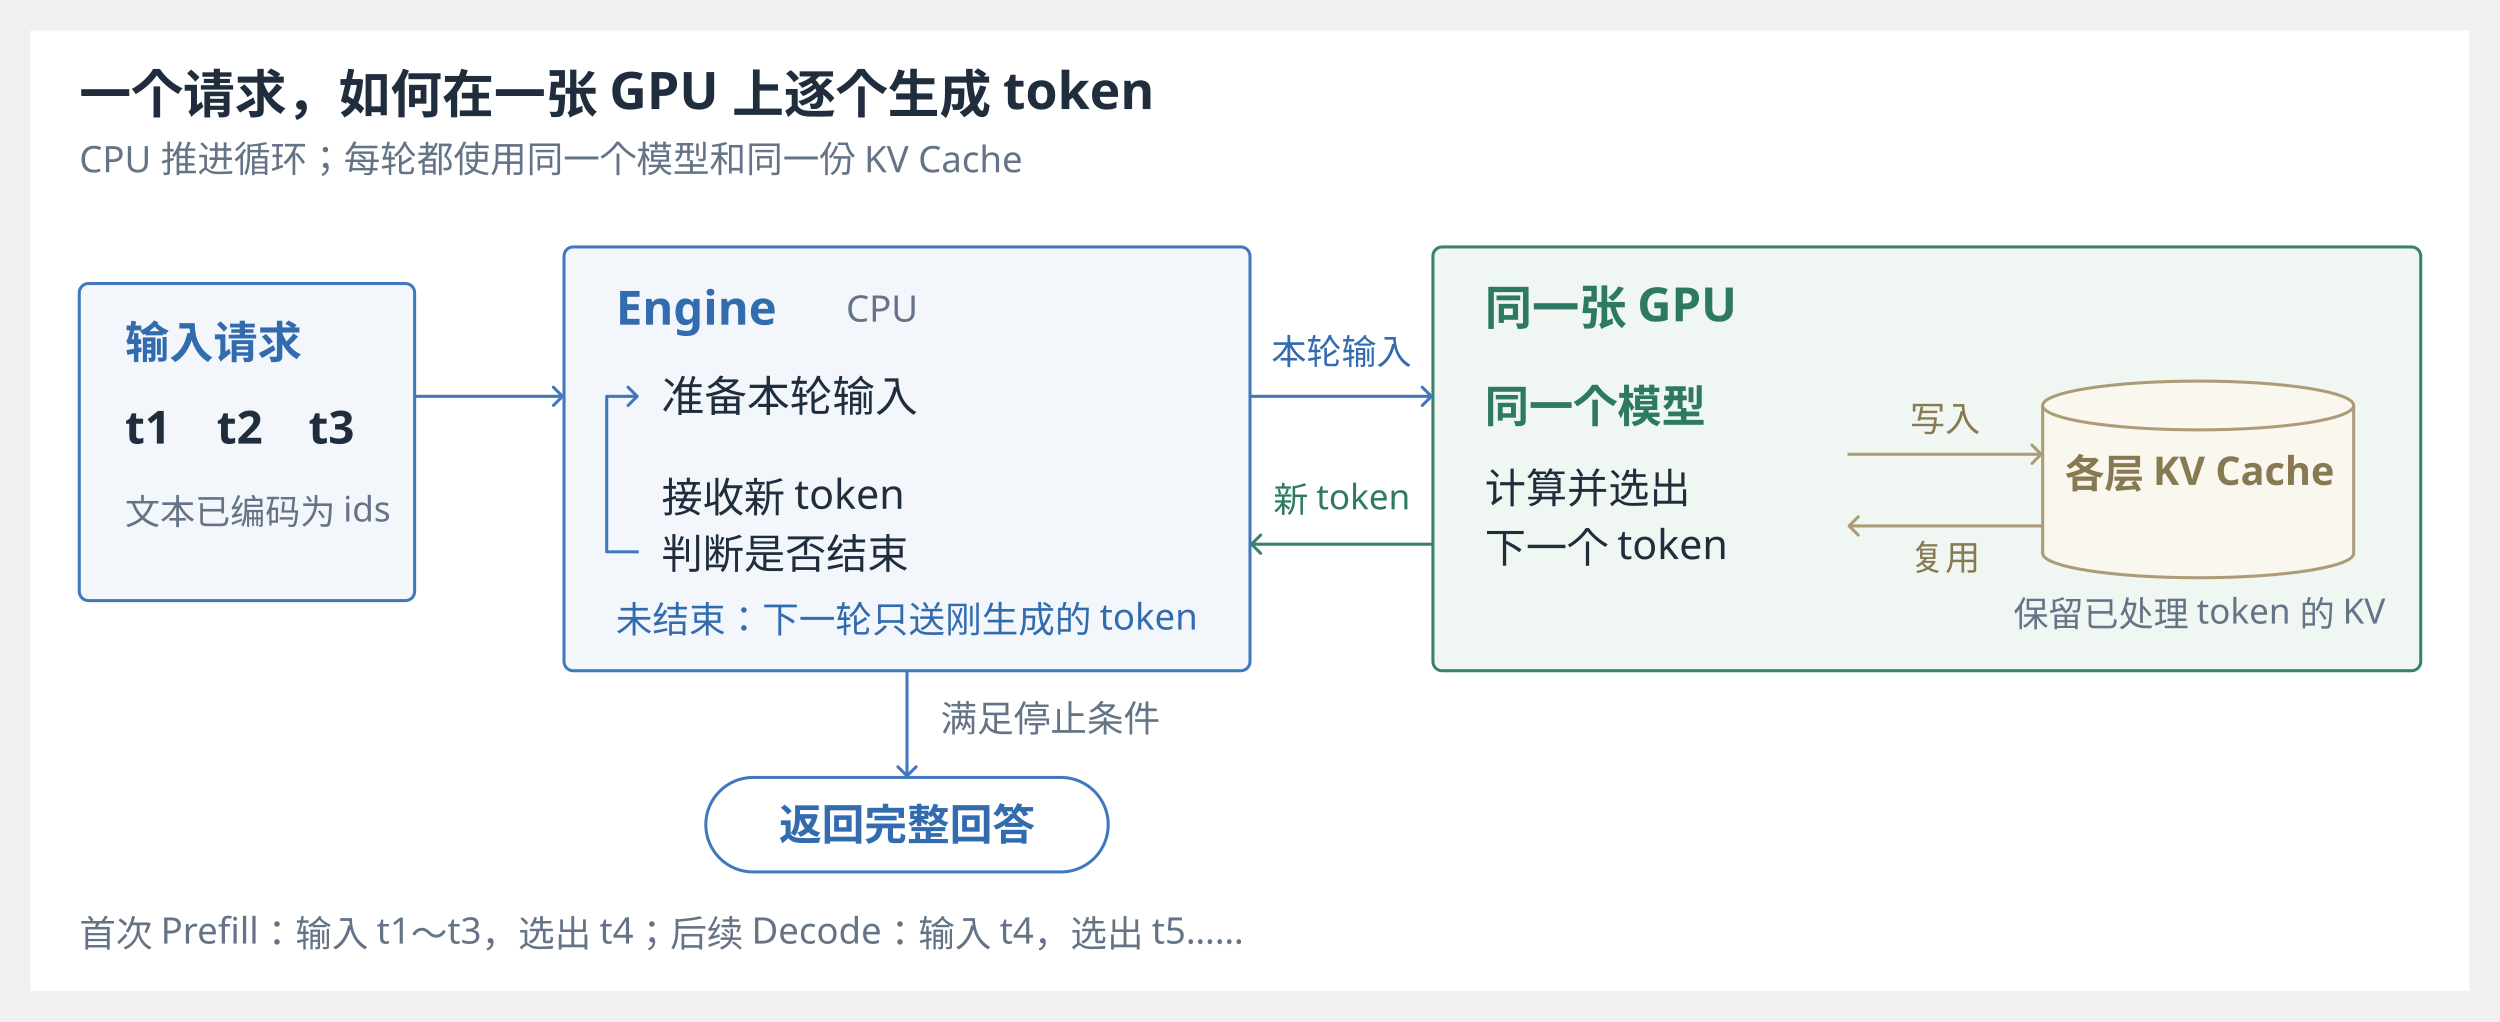
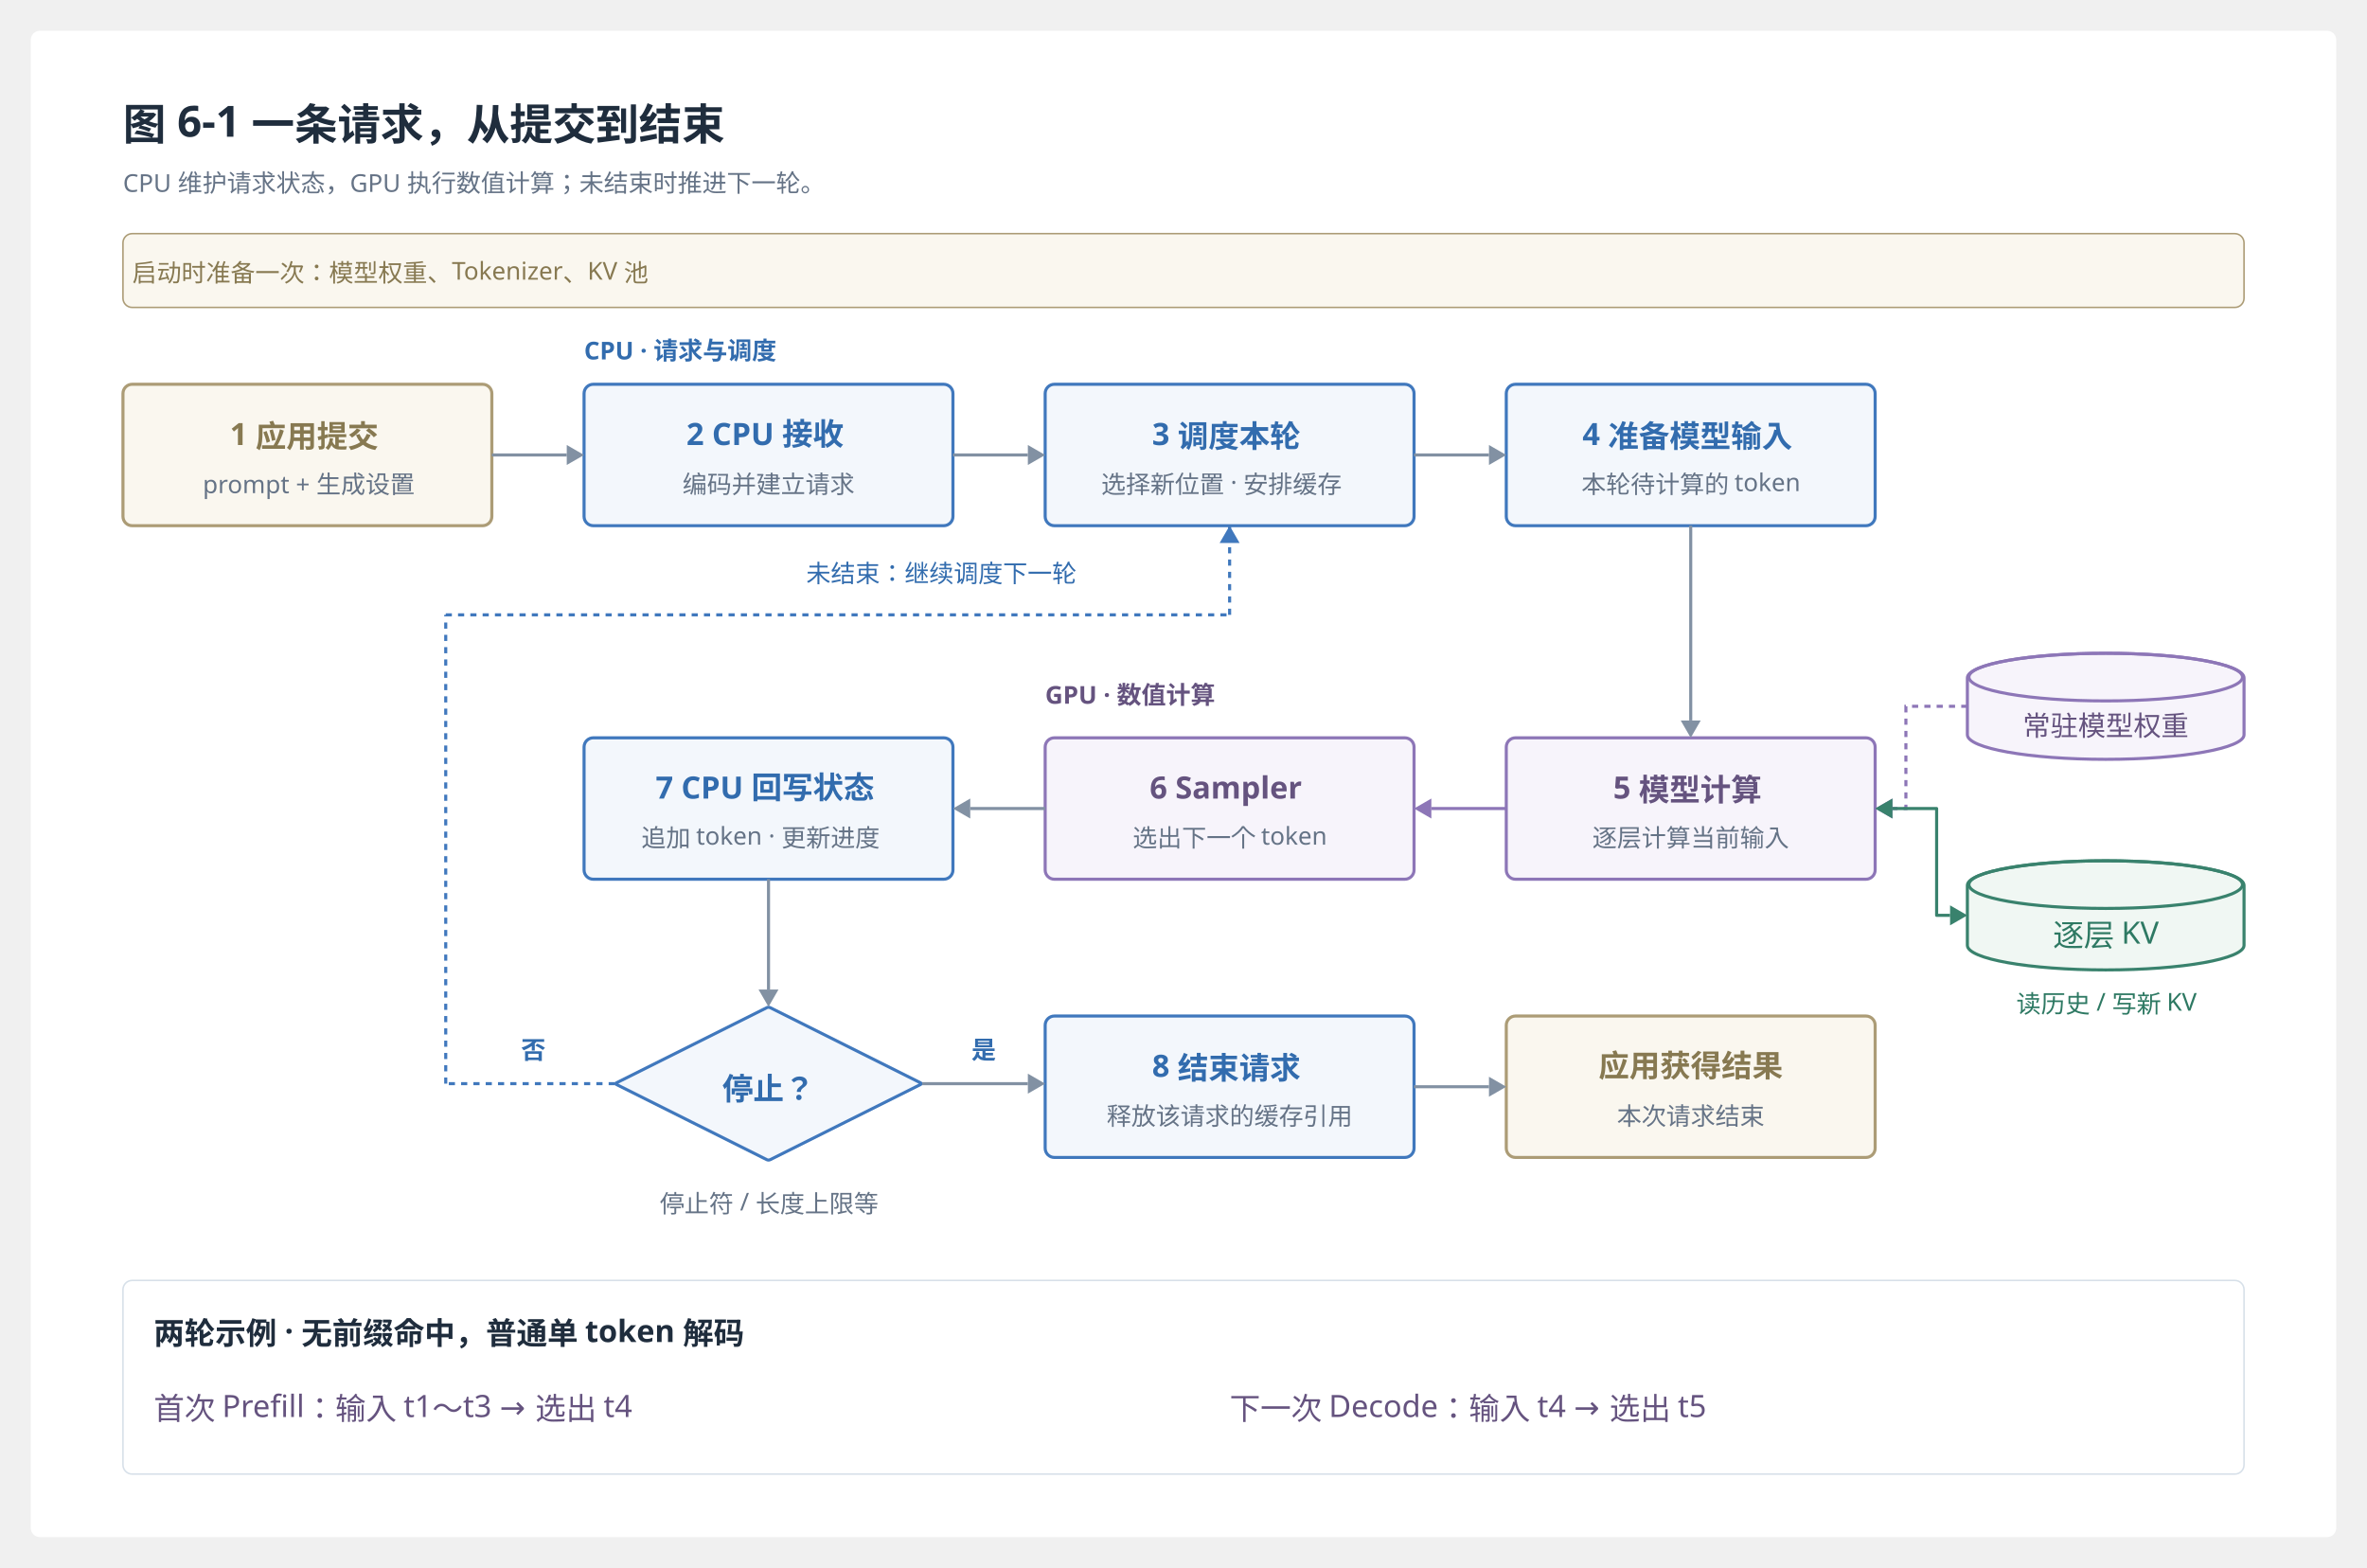
- <svg xmlns="http://www.w3.org/2000/svg" width="1640" height="670" viewBox="-20 -20 1640 670">
+ <svg xmlns="http://www.w3.org/2000/svg" width="1540" height="1020" viewBox="-20 -20 1540 1020">
  <defs>
-     <marker id="connector-arrow-0" markerUnits="userSpaceOnUse" markerWidth="40" markerHeight="40" refX="7" refY="0" orient="auto" overflow="visible">
-       <path fill="none" stroke="#4078bd" stroke-width="2" stroke-linecap="round" stroke-linejoin="round" d="M 0 -6 L 6 0 L 0 6 M 0 0 L 6 0" />
-     </marker>
-     <marker id="connector-arrow-1" markerUnits="userSpaceOnUse" markerWidth="40" markerHeight="40" refX="7" refY="0" orient="auto" overflow="visible">
-       <path fill="none" stroke="#ac9c76" stroke-width="2" stroke-linecap="round" stroke-linejoin="round" d="M 0 -6 L 6 0 L 0 6 M 0 0 L 6 0" />
-     </marker>
-     <marker id="connector-arrow-2" markerUnits="userSpaceOnUse" markerWidth="40" markerHeight="40" refX="7" refY="0" orient="auto" overflow="visible">
-       <path fill="none" stroke="#ac9c76" stroke-width="2" stroke-linecap="round" stroke-linejoin="round" d="M 0 -6 L 6 0 L 0 6 M 0 0 L 6 0" />
-     </marker>
-     <marker id="connector-arrow-3" markerUnits="userSpaceOnUse" markerWidth="40" markerHeight="40" refX="7" refY="0" orient="auto" overflow="visible">
-       <path fill="none" stroke="#4078bd" stroke-width="2" stroke-linecap="round" stroke-linejoin="round" d="M 0 -6 L 6 0 L 0 6 M 0 0 L 6 0" />
-     </marker>
-     <marker id="connector-arrow-4" markerUnits="userSpaceOnUse" markerWidth="40" markerHeight="40" refX="7" refY="0" orient="auto" overflow="visible">
-       <path fill="none" stroke="#4078bd" stroke-width="2" stroke-linecap="round" stroke-linejoin="round" d="M 0 -6 L 6 0 L 0 6 M 0 0 L 6 0" />
-     </marker>
-     <marker id="connector-arrow-5" markerUnits="userSpaceOnUse" markerWidth="40" markerHeight="40" refX="7" refY="0" orient="auto" overflow="visible">
-       <path fill="none" stroke="#39826d" stroke-width="2" stroke-linecap="round" stroke-linejoin="round" d="M 0 -6 L 6 0 L 0 6 M 0 0 L 6 0" />
-     </marker>
-     <marker id="connector-arrow-6" markerUnits="userSpaceOnUse" markerWidth="40" markerHeight="40" refX="7" refY="0" orient="auto" overflow="visible">
-       <path fill="none" stroke="#4078bd" stroke-width="2" stroke-linecap="round" stroke-linejoin="round" d="M 0 -6 L 6 0 L 0 6 M 0 0 L 6 0" />
+     <marker id="connector-arrow-0" markerUnits="userSpaceOnUse" markerWidth="40" markerHeight="40" refX="11.258" refY="0" orient="auto" overflow="visible">
+       <path fill="#8291a3" stroke="none" d="M 11.258 0 L 0 -6.5 L 0 6.5 Z" />
+     </marker>
+     <marker id="connector-arrow-1" markerUnits="userSpaceOnUse" markerWidth="40" markerHeight="40" refX="11.258" refY="0" orient="auto" overflow="visible">
+       <path fill="#8291a3" stroke="none" d="M 11.258 0 L 0 -6.5 L 0 6.5 Z" />
+     </marker>
+     <marker id="connector-arrow-2" markerUnits="userSpaceOnUse" markerWidth="40" markerHeight="40" refX="11.258" refY="0" orient="auto" overflow="visible">
+       <path fill="#8291a3" stroke="none" d="M 11.258 0 L 0 -6.5 L 0 6.5 Z" />
+     </marker>
+     <marker id="connector-arrow-3" markerUnits="userSpaceOnUse" markerWidth="40" markerHeight="40" refX="11.258" refY="0" orient="auto" overflow="visible">
+       <path fill="#8291a3" stroke="none" d="M 11.258 0 L 0 -6.5 L 0 6.5 Z" />
+     </marker>
+     <marker id="connector-arrow-4" markerUnits="userSpaceOnUse" markerWidth="40" markerHeight="40" refX="11.258" refY="0" orient="auto" overflow="visible">
+       <path fill="#8d76b7" stroke="none" d="M 11.258 0 L 0 -6.5 L 0 6.5 Z" />
+     </marker>
+     <marker id="connector-arrow-5" markerUnits="userSpaceOnUse" markerWidth="40" markerHeight="40" refX="11.258" refY="0" orient="auto" overflow="visible">
+       <path fill="#8291a3" stroke="none" d="M 11.258 0 L 0 -6.5 L 0 6.5 Z" />
+     </marker>
+     <marker id="connector-arrow-6" markerUnits="userSpaceOnUse" markerWidth="40" markerHeight="40" refX="11.258" refY="0" orient="auto" overflow="visible">
+       <path fill="#8291a3" stroke="none" d="M 11.258 0 L 0 -6.5 L 0 6.5 Z" />
+     </marker>
+     <marker id="connector-arrow-7" markerUnits="userSpaceOnUse" markerWidth="40" markerHeight="40" refX="11.258" refY="0" orient="auto" overflow="visible">
+       <path fill="#8291a3" stroke="none" d="M 11.258 0 L 0 -6.5 L 0 6.5 Z" />
+     </marker>
+     <marker id="connector-arrow-8" markerUnits="userSpaceOnUse" markerWidth="40" markerHeight="40" refX="11.258" refY="0" orient="auto" overflow="visible">
+       <path fill="#8291a3" stroke="none" d="M 11.258 0 L 0 -6.5 L 0 6.5 Z" />
+     </marker>
+     <marker id="connector-arrow-9" markerUnits="userSpaceOnUse" markerWidth="40" markerHeight="40" refX="11.258" refY="0" orient="auto" overflow="visible">
+       <path fill="#4078bd" stroke="none" d="M 11.258 0 L 0 -6.5 L 0 6.5 Z" />
+     </marker>
+     <marker id="connector-arrow-10" markerUnits="userSpaceOnUse" markerWidth="40" markerHeight="40" refX="11.258" refY="0" orient="auto" overflow="visible">
+       <path fill="#8d76b7" stroke="none" d="M 11.258 0 L 0 -6.5 L 0 6.5 Z" />
+     </marker>
+     <marker id="connector-arrow-11" markerUnits="userSpaceOnUse" markerWidth="40" markerHeight="40" refX="-11.258" refY="0" orient="auto" overflow="visible">
+       <path fill="#39826d" stroke="none" d="M 11.258 0 L 0 -6.5 L 0 6.5 Z" transform="scale(-1,1)" />
+     </marker>
+     <marker id="connector-arrow-12" markerUnits="userSpaceOnUse" markerWidth="40" markerHeight="40" refX="11.258" refY="0" orient="auto" overflow="visible">
+       <path fill="#39826d" stroke="none" d="M 11.258 0 L 0 -6.5 L 0 6.5 Z" />
    </marker>
  </defs>
-   <g id="o1:1" transform="translate(0, 0)">
-     <rect x="0" y="0" width="1600" height="630" fill="#ffffff" stroke="none" stroke-width="0" rx="0" ry="0" />
-   </g>
-   <g id="a1:1" transform="translate(32, 13.999)">
-     <text font-size="34" font-family="Noto Sans SC" font-weight="bold" fill="#1f2d3d" text-anchor="start" dominant-baseline="alphabetic" x="0">
-       <tspan x="0" y="40.001">
-         <tspan x="0" text-anchor="start">一个请求，如何在一张 GPU 上逐个生成 token</tspan>
-       </tspan>
-     </text>
-   </g>
-   <g id="a1:2" transform="translate(32, 64.764)">
-     <text font-size="24" font-family="Noto Sans SC" font-weight="normal" fill="#657386" text-anchor="start" dominant-baseline="alphabetic" x="0">
-       <tspan x="0" y="28.236">
-         <tspan x="0" text-anchor="start">CPU 推进循环；每轮都使用同一个模型和同一份 KV Cache</tspan>
-       </tspan>
-     </text>
-   </g>
-   <g id="o1:2" transform="translate(32, 166)">
-     <rect x="0" y="0" width="220" height="208" fill="#f3f7fc" stroke="#4078bd" stroke-width="2" rx="6" ry="6" />
-   </g>
-   <g id="a1:3" transform="translate(62, 180.8815)">
-     <text font-size="29" font-family="Noto Sans SC" font-weight="bold" fill="#326cae" text-anchor="start" dominant-baseline="alphabetic" x="0">
-       <tspan x="0" y="34.119">
-         <tspan x="0" text-anchor="start">输入请求</tspan>
-       </tspan>
-     </text>
-   </g>
-   <g id="a1:4" transform="translate(62, 235.705)">
-     <text font-size="30" font-family="Noto Sans SC" font-weight="bold" fill="#1f2d3d" text-anchor="start" dominant-baseline="alphabetic" x="0">
-       <tspan x="0" y="35.295">
-         <tspan x="0" text-anchor="start">t1　t2　t3</tspan>
-       </tspan>
-     </text>
-   </g>
-   <g id="a1:5" transform="translate(62, 296.9405)">
-     <text font-size="23" font-family="Noto Sans SC" font-weight="normal" fill="#657386" text-anchor="start" dominant-baseline="alphabetic" x="0">
-       <tspan x="0" y="27.06">
-         <tspan x="0" text-anchor="start">文本已编码为 ids</tspan>
-       </tspan>
-     </text>
-   </g>
-   <g id="o1:3" transform="translate(350, 142)">
-     <rect x="0" y="0" width="450" height="278" fill="#f3f7fc" stroke="#4078bd" stroke-width="2" rx="6" ry="6" />
-   </g>
-   <g id="a1:6" transform="translate(384, 156.5285)">
-     <text font-size="31" font-family="Noto Sans SC" font-weight="bold" fill="#326cae" text-anchor="start" dominant-baseline="alphabetic" x="0">
-       <tspan x="0" y="36.472">
-         <tspan x="0" text-anchor="start">Engine</tspan>
-       </tspan>
-     </text>
-   </g>
-   <g id="a1:7" transform="translate(535, 162.764)">
-     <text font-size="24" font-family="Noto Sans SC" font-weight="normal" fill="#657386" text-anchor="start" dominant-baseline="alphabetic" x="0">
-       <tspan x="0" y="28.236">
-         <tspan x="0" text-anchor="start">CPU</tspan>
-       </tspan>
-     </text>
-   </g>
-   <g id="a1:8" transform="translate(414, 217.058)">
+   <g id="o12:30" transform="translate(0, 0)">
+     <rect x="0" y="0" width="1500" height="980" fill="#ffffff" stroke="none" stroke-width="0" rx="6" ry="6" />
+   </g>
+   <g id="a12:62" transform="translate(60, 38)">
    <text font-size="28" font-family="Noto Sans SC" font-weight="normal" fill="#1f2d3d" text-anchor="start" dominant-baseline="alphabetic" x="0">
      <tspan x="0" y="32.942">
-         <tspan x="0" text-anchor="start">准备本轮输入</tspan>
-       </tspan>
-     </text>
-   </g>
-   <g id="a1:9" transform="translate(414, 284.2345)">
-     <text font-size="27" font-family="Noto Sans SC" font-weight="normal" fill="#1f2d3d" text-anchor="start" dominant-baseline="alphabetic" x="0">
-       <tspan x="0" y="31.765">
-         <tspan x="0" text-anchor="start">接收新 token</tspan>
-       </tspan>
-     </text>
-   </g>
-   <g id="a1:10" transform="translate(414, 321.2345)">
-     <text font-size="27" font-family="Noto Sans SC" font-weight="normal" fill="#1f2d3d" text-anchor="start" dominant-baseline="alphabetic" x="0">
-       <tspan x="0" y="31.765">
-         <tspan x="0" text-anchor="start">判断是否结束</tspan>
-       </tspan>
-     </text>
-   </g>
-   <g id="a1:11" transform="translate(384, 366.764)">
-     <text font-size="24" font-family="Noto Sans SC" font-weight="normal" fill="#326cae" text-anchor="start" dominant-baseline="alphabetic" x="0">
-       <tspan x="0" y="28.236">
-         <tspan x="0" text-anchor="start">未结束：下一轮只送刚生成的 token</tspan>
-       </tspan>
-     </text>
-   </g>
-   <g id="c1:1" transform="translate(378, 240)">
-     <path fill="none" stroke="#4078bd" stroke-width="2" stroke-linecap="butt" stroke-linejoin="round" marker-end="url(#connector-arrow-0)" stroke-dasharray="0 0 137 7" d="M 21 102 L 0 102 L 0 0 L 21 0" />
-   </g>
-   <g id="o1:4" transform="translate(920, 142)">
-     <rect x="0" y="0" width="648" height="278" fill="#f0f7f3" stroke="#39826d" stroke-width="2" rx="6" ry="6" />
-   </g>
-   <g id="a1:12" transform="translate(954, 156.5285)">
-     <text font-size="31" font-family="Noto Sans SC" font-weight="bold" fill="#2e7963" text-anchor="start" dominant-baseline="alphabetic" x="0">
-       <tspan x="0" y="36.472">
-         <tspan x="0" text-anchor="start">同一张 GPU</tspan>
-       </tspan>
-     </text>
-   </g>
-   <g id="a1:13" transform="translate(954, 222.8815)">
-     <text font-size="29" font-family="Noto Sans SC" font-weight="bold" fill="#2e7963" text-anchor="start" dominant-baseline="alphabetic" x="0">
-       <tspan x="0" y="34.119">
-         <tspan x="0" text-anchor="start">同一个模型</tspan>
-       </tspan>
-     </text>
-   </g>
-   <g id="a1:14" transform="translate(954, 278.2345)">
-     <text font-size="27" font-family="Noto Sans SC" font-weight="normal" fill="#1f2d3d" text-anchor="start" dominant-baseline="alphabetic" x="0">
-       <tspan x="0" y="31.765">
-         <tspan x="0" text-anchor="start">计算并选出</tspan>
-       </tspan>
-     </text>
-   </g>
-   <g id="a1:15" transform="translate(954, 317.2345)">
-     <text font-size="27" font-family="Noto Sans SC" font-weight="normal" fill="#1f2d3d" text-anchor="start" dominant-baseline="alphabetic" x="0">
-       <tspan x="0" y="31.765">
-         <tspan x="0" text-anchor="start">下一个 token</tspan>
-       </tspan>
-     </text>
-   </g>
-   <g id="o1:5" transform="translate(1320, 327)">
-     <ellipse fill="#faf7ef" stroke="#ac9c76" stroke-width="2" cx="102" cy="16" rx="102" ry="16" />
-   </g>
-   <g id="o1:6" transform="translate(1320, 246)">
-     <rect x="0" y="0" width="204" height="97" fill="#faf7ef" stroke="none" stroke-width="0" rx="0" ry="0" />
-   </g>
-   <g id="c1:2" transform="translate(1320, 246)">
-     <path fill="none" stroke="#ac9c76" stroke-width="2" stroke-linecap="round" stroke-linejoin="round" d="M 0 0 L 0 97" />
-   </g>
-   <g id="c1:3" transform="translate(1524, 246)">
-     <path fill="none" stroke="#ac9c76" stroke-width="2" stroke-linecap="round" stroke-linejoin="round" d="M 0 0 L 0 97" />
-   </g>
-   <g id="o1:7" transform="translate(1320, 230)">
-     <ellipse fill="#faf7ef" stroke="#ac9c76" stroke-width="2" cx="102" cy="16" rx="102" ry="16" />
-   </g>
-   <g id="a1:16" transform="translate(1334, 269.411)">
-     <text font-size="26" font-family="Noto Sans SC" font-weight="bold" fill="#877951" text-anchor="middle" dominant-baseline="alphabetic" x="88">
-       <tspan x="88" y="30.589">
-         <tspan x="0.445" text-anchor="start">各层 KV Cache</tspan>
-       </tspan>
-     </text>
-   </g>
-   <g id="a1:17" transform="translate(1300, 363.9405)">
-     <text font-size="23" font-family="Noto Sans SC" font-weight="normal" fill="#657386" text-anchor="middle" dominant-baseline="alphabetic" x="122">
-       <tspan x="122" y="27.06">
-         <tspan x="0.76" text-anchor="start">保留已处理 token 的 KV</tspan>
-       </tspan>
-     </text>
-   </g>
-   <g id="c1:4" transform="translate(1192, 278)">
-     <path fill="none" stroke="#ac9c76" stroke-width="2" stroke-linecap="butt" stroke-linejoin="round" marker-end="url(#connector-arrow-1)" stroke-dasharray="0 0 121 7" d="M 0 0 L 128 0" />
-   </g>
-   <g id="c1:5" transform="translate(1192, 325)">
-     <path fill="none" stroke="#ac9c76" stroke-width="2" stroke-linecap="butt" stroke-linejoin="round" marker-end="url(#connector-arrow-2)" stroke-dasharray="0 0 121 7" d="M 128 0 L 0 0" />
-   </g>
-   <g id="a1:18" transform="translate(1233, 235.9405)">
-     <text font-size="23" font-family="Noto Sans SC" font-weight="normal" fill="#877951" text-anchor="middle" dominant-baseline="alphabetic" x="23">
-       <tspan x="23" y="27.06">
-         <tspan x="0" text-anchor="start">写入</tspan>
-       </tspan>
-     </text>
-   </g>
-   <g id="a1:19" transform="translate(1233, 326.9405)">
-     <text font-size="23" font-family="Noto Sans SC" font-weight="normal" fill="#877951" text-anchor="middle" dominant-baseline="alphabetic" x="23">
-       <tspan x="23" y="27.06">
-         <tspan x="0" text-anchor="start">复用</tspan>
-       </tspan>
-     </text>
-   </g>
-   <g id="c1:6" transform="translate(252, 240)">
-     <path fill="none" stroke="#4078bd" stroke-width="2" stroke-linecap="butt" stroke-linejoin="round" marker-end="url(#connector-arrow-3)" stroke-dasharray="0 0 91 7" d="M 0 0 L 98 0" />
-   </g>
-   <g id="c1:7" transform="translate(800, 240)">
-     <path fill="none" stroke="#4078bd" stroke-width="2" stroke-linecap="butt" stroke-linejoin="round" marker-end="url(#connector-arrow-4)" stroke-dasharray="0 0 113 7" d="M 0 0 L 120 0" />
-   </g>
-   <g id="a1:20" transform="translate(814, 191.9405)">
-     <text font-size="23" font-family="Noto Sans SC" font-weight="normal" fill="#326cae" text-anchor="middle" dominant-baseline="alphabetic" x="46">
-       <tspan x="46" y="27.06">
-         <tspan x="0" text-anchor="start">本轮输入</tspan>
-       </tspan>
-     </text>
-   </g>
-   <g id="c1:8" transform="translate(800, 337)">
-     <path fill="none" stroke="#39826d" stroke-width="2" stroke-linecap="butt" stroke-linejoin="round" marker-end="url(#connector-arrow-5)" stroke-dasharray="0 0 113 7" d="M 120 0 L 0 0" />
-   </g>
-   <g id="a1:21" transform="translate(814.5, 288.9405)">
-     <text font-size="23" font-family="Noto Sans SC" font-weight="normal" fill="#2e7963" text-anchor="middle" dominant-baseline="alphabetic" x="45.5">
-       <tspan x="45.5" y="27.06">
-         <tspan x="0.79" text-anchor="start">新 token</tspan>
-       </tspan>
-     </text>
-   </g>
-   <g id="c1:9" transform="translate(575, 420)">
-     <path fill="none" stroke="#4078bd" stroke-width="2" stroke-linecap="butt" stroke-linejoin="round" marker-end="url(#connector-arrow-6)" stroke-dasharray="0 0 63 7" d="M 0 0 L 0 70" />
-   </g>
-   <g id="a1:22" transform="translate(597, 431.764)">
-     <text font-size="24" font-family="Noto Sans SC" font-weight="normal" fill="#657386" text-anchor="start" dominant-baseline="alphabetic" x="0">
-       <tspan x="0" y="28.236">
-         <tspan x="0" text-anchor="start">满足停止条件</tspan>
-       </tspan>
-     </text>
-   </g>
-   <g id="o1:8" transform="translate(443, 490)">
-     <rect x="0" y="0" width="264" height="62" fill="#ffffff" stroke="#4078bd" stroke-width="2" rx="31" ry="31" />
-   </g>
-   <g id="a1:23" transform="translate(491, 498.058)">
-     <text font-size="28" font-family="Noto Sans SC" font-weight="bold" fill="#326cae" text-anchor="middle" dominant-baseline="alphabetic" x="84">
-       <tspan x="84" y="32.942">
-         <tspan x="0" text-anchor="start">返回完整回答</tspan>
-       </tspan>
-     </text>
-   </g>
-   <g id="a1:24" transform="translate(32, 572.764)">
-     <text font-size="24" font-family="Noto Sans SC" font-weight="normal" fill="#657386" text-anchor="start" dominant-baseline="alphabetic" x="0">
-       <tspan x="0" y="28.236">
-         <tspan x="0" text-anchor="start">首次 Prefill：输入 t1～t3，选出 t4；后续 Decode：输入 t4，选出 t5……</tspan>
-       </tspan>
-     </text>
+         <tspan font-weight="bold" font-size="28" fill="#1f2d3d" x="0" text-anchor="start">图 6-1  一条请求，从提交到结束</tspan>
+       </tspan>
+     </text>
+   </g>
+   <g id="a12:61" transform="translate(60, 86)">
+     <text font-size="16" font-family="Noto Sans SC" font-weight="normal" fill="#657386" text-anchor="start" dominant-baseline="alphabetic" x="0">
+       <tspan x="0" y="18.824">
+         <tspan font-size="16" fill="#657386" x="0" text-anchor="start">CPU 维护请求状态，GPU 执行数值计算；未结束时推进下一轮。</tspan>
+       </tspan>
+     </text>
+   </g>
+   <g id="o12:29" transform="translate(60, 132)">
+     <rect x="0" y="0" width="1380" height="48" fill="#faf7ef" stroke="#ac9c76" stroke-width="1" rx="6" ry="6" />
+     <text font-size="16" font-family="Noto Sans SC" font-weight="normal" fill="#877951" text-anchor="start" dominant-baseline="alphabetic" x="6">
+       <tspan x="6" y="31.24">
+         <tspan x="6" text-anchor="start">启动时准备一次：模型权重、Tokenizer、KV 池</tspan>
+       </tspan>
+     </text>
+   </g>
+   <g id="o12:28" transform="translate(60, 230)">
+     <rect x="0" y="0" width="240" height="92" fill="#faf7ef" stroke="#ac9c76" stroke-width="2" rx="6" ry="6" />
+   </g>
+   <g id="a12:60" transform="translate(76, 246)">
+     <text font-size="20" font-family="Noto Sans SC" font-weight="normal" fill="#877951" text-anchor="middle" dominant-baseline="alphabetic" x="104">
+       <tspan x="104" y="23.53">
+         <tspan font-weight="bold" font-size="20" fill="#877951" x="53.56" text-anchor="start">1  应用提交</tspan>
+       </tspan>
+     </text>
+   </g>
+   <g id="a12:59" transform="translate(76, 282)">
+     <text font-size="16" font-family="Noto Sans SC" font-weight="normal" fill="#657386" text-anchor="middle" dominant-baseline="alphabetic" x="104">
+       <tspan x="104" y="18.824">
+         <tspan font-size="16" fill="#657386" x="35.92" text-anchor="start">prompt + 生成设置</tspan>
+       </tspan>
+     </text>
+   </g>
+   <g id="o12:27" transform="translate(360, 230)">
+     <rect x="0" y="0" width="240" height="92" fill="#f3f7fc" stroke="#4078bd" stroke-width="2" rx="6" ry="6" />
+   </g>
+   <g id="a12:58" transform="translate(376, 246)">
+     <text font-size="20" font-family="Noto Sans SC" font-weight="normal" fill="#326cae" text-anchor="middle" dominant-baseline="alphabetic" x="104">
+       <tspan x="104" y="23.53">
+         <tspan font-weight="bold" font-size="20" fill="#326cae" x="50.58" text-anchor="start">2  CPU 接收</tspan>
+       </tspan>
+     </text>
+   </g>
+   <g id="a12:57" transform="translate(376, 282)">
+     <text font-size="16" font-family="Noto Sans SC" font-weight="normal" fill="#657386" text-anchor="middle" dominant-baseline="alphabetic" x="104">
+       <tspan x="104" y="18.824">
+         <tspan font-size="16" fill="#657386" x="48" text-anchor="start">编码并建立请求</tspan>
+       </tspan>
+     </text>
+   </g>
+   <g id="o12:26" transform="translate(660, 230)">
+     <rect x="0" y="0" width="240" height="92" fill="#f3f7fc" stroke="#4078bd" stroke-width="2" rx="6" ry="6" />
+   </g>
+   <g id="a12:56" transform="translate(676, 246)">
+     <text font-size="20" font-family="Noto Sans SC" font-weight="normal" fill="#326cae" text-anchor="middle" dominant-baseline="alphabetic" x="104">
+       <tspan x="104" y="23.53">
+         <tspan font-weight="bold" font-size="20" fill="#326cae" x="53.56" text-anchor="start">3  调度本轮</tspan>
+       </tspan>
+     </text>
+   </g>
+   <g id="a12:55" transform="translate(676, 282)">
+     <text font-size="16" font-family="Noto Sans SC" font-weight="normal" fill="#657386" text-anchor="middle" dominant-baseline="alphabetic" x="104">
+       <tspan x="104" y="18.824">
+         <tspan font-size="16" fill="#657386" x="20.42" text-anchor="start">选择新位置 · 安排缓存</tspan>
+       </tspan>
+     </text>
+   </g>
+   <g id="o12:25" transform="translate(960, 230)">
+     <rect x="0" y="0" width="240" height="92" fill="#f3f7fc" stroke="#4078bd" stroke-width="2" rx="6" ry="6" />
+   </g>
+   <g id="a12:54" transform="translate(976, 246)">
+     <text font-size="20" font-family="Noto Sans SC" font-weight="normal" fill="#326cae" text-anchor="middle" dominant-baseline="alphabetic" x="104">
+       <tspan x="104" y="23.53">
+         <tspan font-weight="bold" font-size="20" fill="#326cae" x="33.56" text-anchor="start">4  准备模型输入</tspan>
+       </tspan>
+     </text>
+   </g>
+   <g id="a12:53" transform="translate(976, 282)">
+     <text font-size="16" font-family="Noto Sans SC" font-weight="normal" fill="#657386" text-anchor="middle" dominant-baseline="alphabetic" x="104">
+       <tspan x="104" y="18.824">
+         <tspan font-size="16" fill="#657386" x="32.9" text-anchor="start">本轮待计算的 token</tspan>
+       </tspan>
+     </text>
+   </g>
+   <g id="a12:52" transform="translate(360, 195)">
+     <text font-size="16" font-family="Noto Sans SC" font-weight="normal" fill="#326cae" text-anchor="start" dominant-baseline="alphabetic" x="0">
+       <tspan x="0" y="18.824">
+         <tspan font-weight="bold" font-size="16" fill="#326cae" x="0" text-anchor="start">CPU · 请求与调度</tspan>
+       </tspan>
+     </text>
+   </g>
+   <g id="a12:51" transform="translate(660, 419)">
+     <text font-size="16" font-family="Noto Sans SC" font-weight="normal" fill="#65537f" text-anchor="start" dominant-baseline="alphabetic" x="0">
+       <tspan x="0" y="18.824">
+         <tspan font-weight="bold" font-size="16" fill="#65537f" x="0" text-anchor="start">GPU · 数值计算</tspan>
+       </tspan>
+     </text>
+   </g>
+   <g id="o12:24" transform="translate(960, 460)">
+     <rect x="0" y="0" width="240" height="92" fill="#f7f4fb" stroke="#8d76b7" stroke-width="2" rx="6" ry="6" />
+   </g>
+   <g id="a12:50" transform="translate(976, 476)">
+     <text font-size="20" font-family="Noto Sans SC" font-weight="normal" fill="#65537f" text-anchor="middle" dominant-baseline="alphabetic" x="104">
+       <tspan x="104" y="23.53">
+         <tspan font-weight="bold" font-size="20" fill="#65537f" x="53.56" text-anchor="start">5  模型计算</tspan>
+       </tspan>
+     </text>
+   </g>
+   <g id="a12:49" transform="translate(976, 512)">
+     <text font-size="16" font-family="Noto Sans SC" font-weight="normal" fill="#657386" text-anchor="middle" dominant-baseline="alphabetic" x="104">
+       <tspan x="104" y="18.824">
+         <tspan font-size="16" fill="#657386" x="40" text-anchor="start">逐层计算当前输入</tspan>
+       </tspan>
+     </text>
+   </g>
+   <g id="o12:23" transform="translate(660, 460)">
+     <rect x="0" y="0" width="240" height="92" fill="#f7f4fb" stroke="#8d76b7" stroke-width="2" rx="6" ry="6" />
+   </g>
+   <g id="a12:48" transform="translate(676, 476)">
+     <text font-size="20" font-family="Noto Sans SC" font-weight="normal" fill="#65537f" text-anchor="middle" dominant-baseline="alphabetic" x="104">
+       <tspan x="104" y="23.53">
+         <tspan font-weight="bold" font-size="20" fill="#65537f" x="52.01" text-anchor="start">6  Sampler</tspan>
+       </tspan>
+     </text>
+   </g>
+   <g id="a12:47" transform="translate(676, 512)">
+     <text font-size="16" font-family="Noto Sans SC" font-weight="normal" fill="#657386" text-anchor="middle" dominant-baseline="alphabetic" x="104">
+       <tspan x="104" y="18.824">
+         <tspan font-size="16" fill="#657386" x="40.9" text-anchor="start">选出下一个 token</tspan>
+       </tspan>
+     </text>
+   </g>
+   <g id="o12:22" transform="translate(360, 460)">
+     <rect x="0" y="0" width="240" height="92" fill="#f3f7fc" stroke="#4078bd" stroke-width="2" rx="6" ry="6" />
+   </g>
+   <g id="a12:46" transform="translate(376, 476)">
+     <text font-size="20" font-family="Noto Sans SC" font-weight="normal" fill="#326cae" text-anchor="middle" dominant-baseline="alphabetic" x="104">
+       <tspan x="104" y="23.53">
+         <tspan font-weight="bold" font-size="20" fill="#326cae" x="30.58" text-anchor="start">7  CPU 回写状态</tspan>
+       </tspan>
+     </text>
+   </g>
+   <g id="a12:45" transform="translate(376, 512)">
+     <text font-size="16" font-family="Noto Sans SC" font-weight="normal" fill="#657386" text-anchor="middle" dominant-baseline="alphabetic" x="104">
+       <tspan x="104" y="18.824">
+         <tspan font-size="16" fill="#657386" x="21.315" text-anchor="start">追加 token · 更新进度</tspan>
+       </tspan>
+     </text>
+   </g>
+   <g id="o12:21" transform="translate(1260, 405)">
+     <path fill="#f7f4fb" stroke="#8d76b7" stroke-width="2" d="M 0 16 C 0 7.163 40.294 0 90 0 C 139.706 0 180 7.163 180 16 L 180 53 C 180 61.837 139.706 69 90 69 C 40.294 69 0 61.837 0 53 Z" />
+     <path fill="none" stroke="#8d76b7" stroke-width="2" d="M 179 15.5 C 179 24.06 139.706 31 90 31 C 40.294 31 1 24.06 1 15.5 C 1 6.94 40.294 0 90 0 C 139.706 0 179 6.94 179 15.5 Z" />
+     <text font-size="18" font-family="Noto Sans SC" font-weight="normal" fill="#65537f" text-anchor="middle" dominant-baseline="alphabetic" x="90">
+       <tspan x="90" y="53.645">
+         <tspan x="36" text-anchor="start">常驻模型权重</tspan>
+       </tspan>
+     </text>
+   </g>
+   <g id="o12:20" transform="translate(1260, 540)">
+     <path fill="#f0f7f3" stroke="#39826d" stroke-width="2" d="M 0 16 C 0 7.163 40.294 0 90 0 C 139.706 0 180 7.163 180 16 L 180 55 C 180 63.837 139.706 71 90 71 C 40.294 71 0 63.837 0 55 Z" />
+     <path fill="none" stroke="#39826d" stroke-width="2" d="M 179 15.5 C 179 24.06 139.706 31 90 31 C 40.294 31 1 24.06 1 15.5 C 1 6.94 40.294 0 90 0 C 139.706 0 179 6.94 179 15.5 Z" />
+     <text font-size="20" font-family="Noto Sans SC" font-weight="normal" fill="#2e7963" text-anchor="middle" dominant-baseline="alphabetic" x="90">
+       <tspan x="90" y="55.55">
+         <tspan x="55.69" text-anchor="start">逐层 KV</tspan>
+       </tspan>
+     </text>
+   </g>
+   <g id="a12:44" transform="translate(1230, 620)">
+     <text font-size="16" font-family="Noto Sans SC" font-weight="normal" fill="#2e7963" text-anchor="middle" dominant-baseline="alphabetic" x="120">
+       <tspan x="120" y="18.824">
+         <tspan font-size="16" fill="#2e7963" x="61.835" text-anchor="start">读历史 / 写新 KV</tspan>
+       </tspan>
+     </text>
+   </g>
+   <g id="o12:19" transform="translate(380, 635)">
+     <path fill="#f3f7fc" stroke="#4078bd" stroke-width="2" d="M 50 75 L 1.193 50.596 Q 0 50 1.193 49.404 L 98.807 0.596 Q 100 0 101.192 0.596 L 198.807 49.404 Q 200 50 198.807 50.596 L 101.192 99.404 Q 100 100 98.807 99.404 Z" />
+   </g>
+   <g id="a12:43" transform="translate(420, 672)">
+     <text font-size="20" font-family="Noto Sans SC" font-weight="normal" fill="#326cae" text-anchor="middle" dominant-baseline="alphabetic" x="60">
+       <tspan x="60" y="23.53">
+         <tspan font-weight="bold" font-size="20" fill="#326cae" x="30" text-anchor="start">停止？</tspan>
+       </tspan>
+     </text>
+   </g>
+   <g id="a12:42" transform="translate(350, 750)">
+     <text font-size="16" font-family="Noto Sans SC" font-weight="normal" fill="#657386" text-anchor="middle" dominant-baseline="alphabetic" x="130">
+       <tspan x="130" y="18.824">
+         <tspan font-size="16" fill="#657386" x="59.28" text-anchor="start">停止符 / 长度上限等</tspan>
+       </tspan>
+     </text>
+   </g>
+   <g id="a12:41" transform="translate(600, 650)">
+     <text font-size="16" font-family="Noto Sans SC" font-weight="normal" fill="#326cae" text-anchor="middle" dominant-baseline="alphabetic" x="20">
+       <tspan x="20" y="18.824">
+         <tspan font-weight="bold" font-size="16" fill="#326cae" x="12" text-anchor="start">是</tspan>
+       </tspan>
+     </text>
+   </g>
+   <g id="a12:40" transform="translate(307, 650)">
+     <text font-size="16" font-family="Noto Sans SC" font-weight="normal" fill="#326cae" text-anchor="middle" dominant-baseline="alphabetic" x="20">
+       <tspan x="20" y="18.824">
+         <tspan font-weight="bold" font-size="16" fill="#326cae" x="12" text-anchor="start">否</tspan>
+       </tspan>
+     </text>
+   </g>
+   <g id="o12:18" transform="translate(660, 641)">
+     <rect x="0" y="0" width="240" height="92" fill="#f3f7fc" stroke="#4078bd" stroke-width="2" rx="6" ry="6" />
+   </g>
+   <g id="a12:39" transform="translate(676, 657)">
+     <text font-size="20" font-family="Noto Sans SC" font-weight="normal" fill="#326cae" text-anchor="middle" dominant-baseline="alphabetic" x="104">
+       <tspan x="104" y="23.53">
+         <tspan font-weight="bold" font-size="20" fill="#326cae" x="53.56" text-anchor="start">8  结束请求</tspan>
+       </tspan>
+     </text>
+   </g>
+   <g id="a12:38" transform="translate(676, 693)">
+     <text font-size="16" font-family="Noto Sans SC" font-weight="normal" fill="#657386" text-anchor="middle" dominant-baseline="alphabetic" x="104">
+       <tspan x="104" y="18.824">
+         <tspan font-size="16" fill="#657386" x="24" text-anchor="start">释放该请求的缓存引用</tspan>
+       </tspan>
+     </text>
+   </g>
+   <g id="o12:17" transform="translate(960, 641)">
+     <rect x="0" y="0" width="240" height="92" fill="#faf7ef" stroke="#ac9c76" stroke-width="2" rx="6" ry="6" />
+   </g>
+   <g id="a12:37" transform="translate(976, 657)">
+     <text font-size="20" font-family="Noto Sans SC" font-weight="normal" fill="#877951" text-anchor="middle" dominant-baseline="alphabetic" x="104">
+       <tspan x="104" y="23.53">
+         <tspan font-weight="bold" font-size="20" fill="#877951" x="44" text-anchor="start">应用获得结果</tspan>
+       </tspan>
+     </text>
+   </g>
+   <g id="a12:36" transform="translate(976, 693)">
+     <text font-size="16" font-family="Noto Sans SC" font-weight="normal" fill="#657386" text-anchor="middle" dominant-baseline="alphabetic" x="104">
+       <tspan x="104" y="18.824">
+         <tspan font-size="16" fill="#657386" x="56" text-anchor="start">本次请求结束</tspan>
+       </tspan>
+     </text>
+   </g>
+   <g id="a12:35" transform="translate(325, 340)">
+     <text font-size="16" font-family="Noto Sans SC" font-weight="normal" fill="#326cae" text-anchor="middle" dominant-baseline="alphabetic" x="267.5">
+       <tspan x="267.5" y="18.824">
+         <tspan font-size="16" fill="#326cae" x="179.5" text-anchor="start">未结束：继续调度下一轮</tspan>
+       </tspan>
+     </text>
+   </g>
+   <g id="o12:16" transform="translate(60, 813)">
+     <rect x="0" y="0" width="1380" height="126" fill="#ffffff" stroke="#d7e0e9" stroke-width="1" rx="6" ry="6" />
+   </g>
+   <g id="a12:34" transform="translate(80, 831)">
+     <text font-size="20" font-family="Noto Sans SC" font-weight="normal" fill="#1f2d3d" text-anchor="start" dominant-baseline="alphabetic" x="0">
+       <tspan x="0" y="23.53">
+         <tspan font-weight="bold" font-size="20" fill="#1f2d3d" x="0" text-anchor="start">两轮示例 · 无前缀命中，普通单 token 解码</tspan>
+       </tspan>
+     </text>
+   </g>
+   <g id="a12:33" transform="translate(80, 880)">
+     <text font-size="20" font-family="Noto Sans SC" font-weight="normal" fill="#65537f" text-anchor="start" dominant-baseline="alphabetic" x="0">
+       <tspan x="0" y="23.53">
+         <tspan font-size="20" fill="#65537f" x="0" text-anchor="start">首次 Prefill：输入 t1～t3 → 选出 t4</tspan>
+       </tspan>
+     </text>
+   </g>
+   <g id="a12:32" transform="translate(780, 880)">
+     <text font-size="20" font-family="Noto Sans SC" font-weight="normal" fill="#65537f" text-anchor="start" dominant-baseline="alphabetic" x="0">
+       <tspan x="0" y="23.53">
+         <tspan font-size="20" fill="#65537f" x="0" text-anchor="start">下一次 Decode：输入 t4 → 选出 t5</tspan>
+       </tspan>
+     </text>
+   </g>
+   <g id="c12:30" transform="translate(300, 276)">
+     <path fill="none" stroke="#8291a3" stroke-width="2" stroke-linecap="butt" stroke-linejoin="round" marker-end="url(#connector-arrow-0)" stroke-dasharray="0 0 48.742 11.258" d="M 0 0 L 60 0" />
+   </g>
+   <g id="c12:29" transform="translate(600, 276)">
+     <path fill="none" stroke="#8291a3" stroke-width="2" stroke-linecap="butt" stroke-linejoin="round" marker-end="url(#connector-arrow-1)" stroke-dasharray="0 0 48.742 11.258" d="M 0 0 L 60 0" />
+   </g>
+   <g id="c12:28" transform="translate(900, 276)">
+     <path fill="none" stroke="#8291a3" stroke-width="2" stroke-linecap="butt" stroke-linejoin="round" marker-end="url(#connector-arrow-2)" stroke-dasharray="0 0 48.742 11.258" d="M 0 0 L 60 0" />
+   </g>
+   <g id="c12:27" transform="translate(1080, 322)">
+     <path fill="none" stroke="#8291a3" stroke-width="2" stroke-linecap="butt" stroke-linejoin="round" marker-end="url(#connector-arrow-3)" stroke-dasharray="0 0 126.742 11.258" d="M 0 0 L 0 138" />
+   </g>
+   <g id="c12:26" transform="translate(900, 506)">
+     <path fill="none" stroke="#8d76b7" stroke-width="2" stroke-linecap="butt" stroke-linejoin="round" marker-end="url(#connector-arrow-4)" stroke-dasharray="0 0 48.742 11.258" d="M 60 0 L 0 0" />
+   </g>
+   <g id="c12:25" transform="translate(600, 506)">
+     <path fill="none" stroke="#8291a3" stroke-width="2" stroke-linecap="butt" stroke-linejoin="round" marker-end="url(#connector-arrow-5)" stroke-dasharray="0 0 48.742 11.258" d="M 60 0 L 0 0" />
+   </g>
+   <g id="c12:24" transform="translate(480, 552)">
+     <path fill="none" stroke="#8291a3" stroke-width="2" stroke-linecap="butt" stroke-linejoin="round" marker-end="url(#connector-arrow-6)" stroke-dasharray="0 0 71.742 11.258" d="M 0 0 L 0 83" />
+   </g>
+   <g id="c12:23" transform="translate(580, 685)">
+     <path fill="none" stroke="#8291a3" stroke-width="2" stroke-linecap="butt" stroke-linejoin="round" marker-end="url(#connector-arrow-7)" stroke-dasharray="0 0 68.742 11.258" d="M 0 0 L 80 0" />
+   </g>
+   <g id="c12:22" transform="translate(900, 687)">
+     <path fill="none" stroke="#8291a3" stroke-width="2" stroke-linecap="butt" stroke-linejoin="round" marker-end="url(#connector-arrow-8)" stroke-dasharray="0 0 48.742 11.258" d="M 0 0 L 60 0" />
+   </g>
+   <g id="c12:21" transform="translate(270, 685)">
+     <path fill="none" stroke="#4078bd" stroke-width="2" stroke-dasharray="4 4" d="M 110 0 L 0 0" />
+   </g>
+   <g id="c12:20" transform="translate(270, 380)">
+     <path fill="none" stroke="#4078bd" stroke-width="2" stroke-dasharray="4 4" d="M 0 305 L 0 0" />
+   </g>
+   <g id="c12:19" transform="translate(270, 380)">
+     <path fill="none" stroke="#4078bd" stroke-width="2" stroke-dasharray="4 4" d="M 0 0 L 510 0" />
+   </g>
+   <g id="c12:18" transform="translate(780, 322)">
+     <path fill="none" stroke="#4078bd" stroke-width="2" stroke-dasharray="4 4" marker-end="url(#connector-arrow-9)" d="M 0 58 L 0 0" />
+   </g>
+   <g id="c12:17" transform="translate(1200, 439.5)">
+     <path fill="none" stroke="#8d76b7" stroke-width="2" stroke-dasharray="4 4" marker-end="url(#connector-arrow-10)" d="M 60 0 L 20 0 L 20 66.5 L 0 66.5" />
+   </g>
+   <g id="c12:16" transform="translate(1200, 506)">
+     <path fill="none" stroke="#39826d" stroke-width="2" stroke-linecap="butt" stroke-linejoin="round" marker-start="url(#connector-arrow-11)" marker-end="url(#connector-arrow-12)" stroke-dasharray="0 11.258 106.983 11.258" d="M 0 0 L 40 0 L 40 69.5 L 60 69.5" />
  </g>
</svg>
